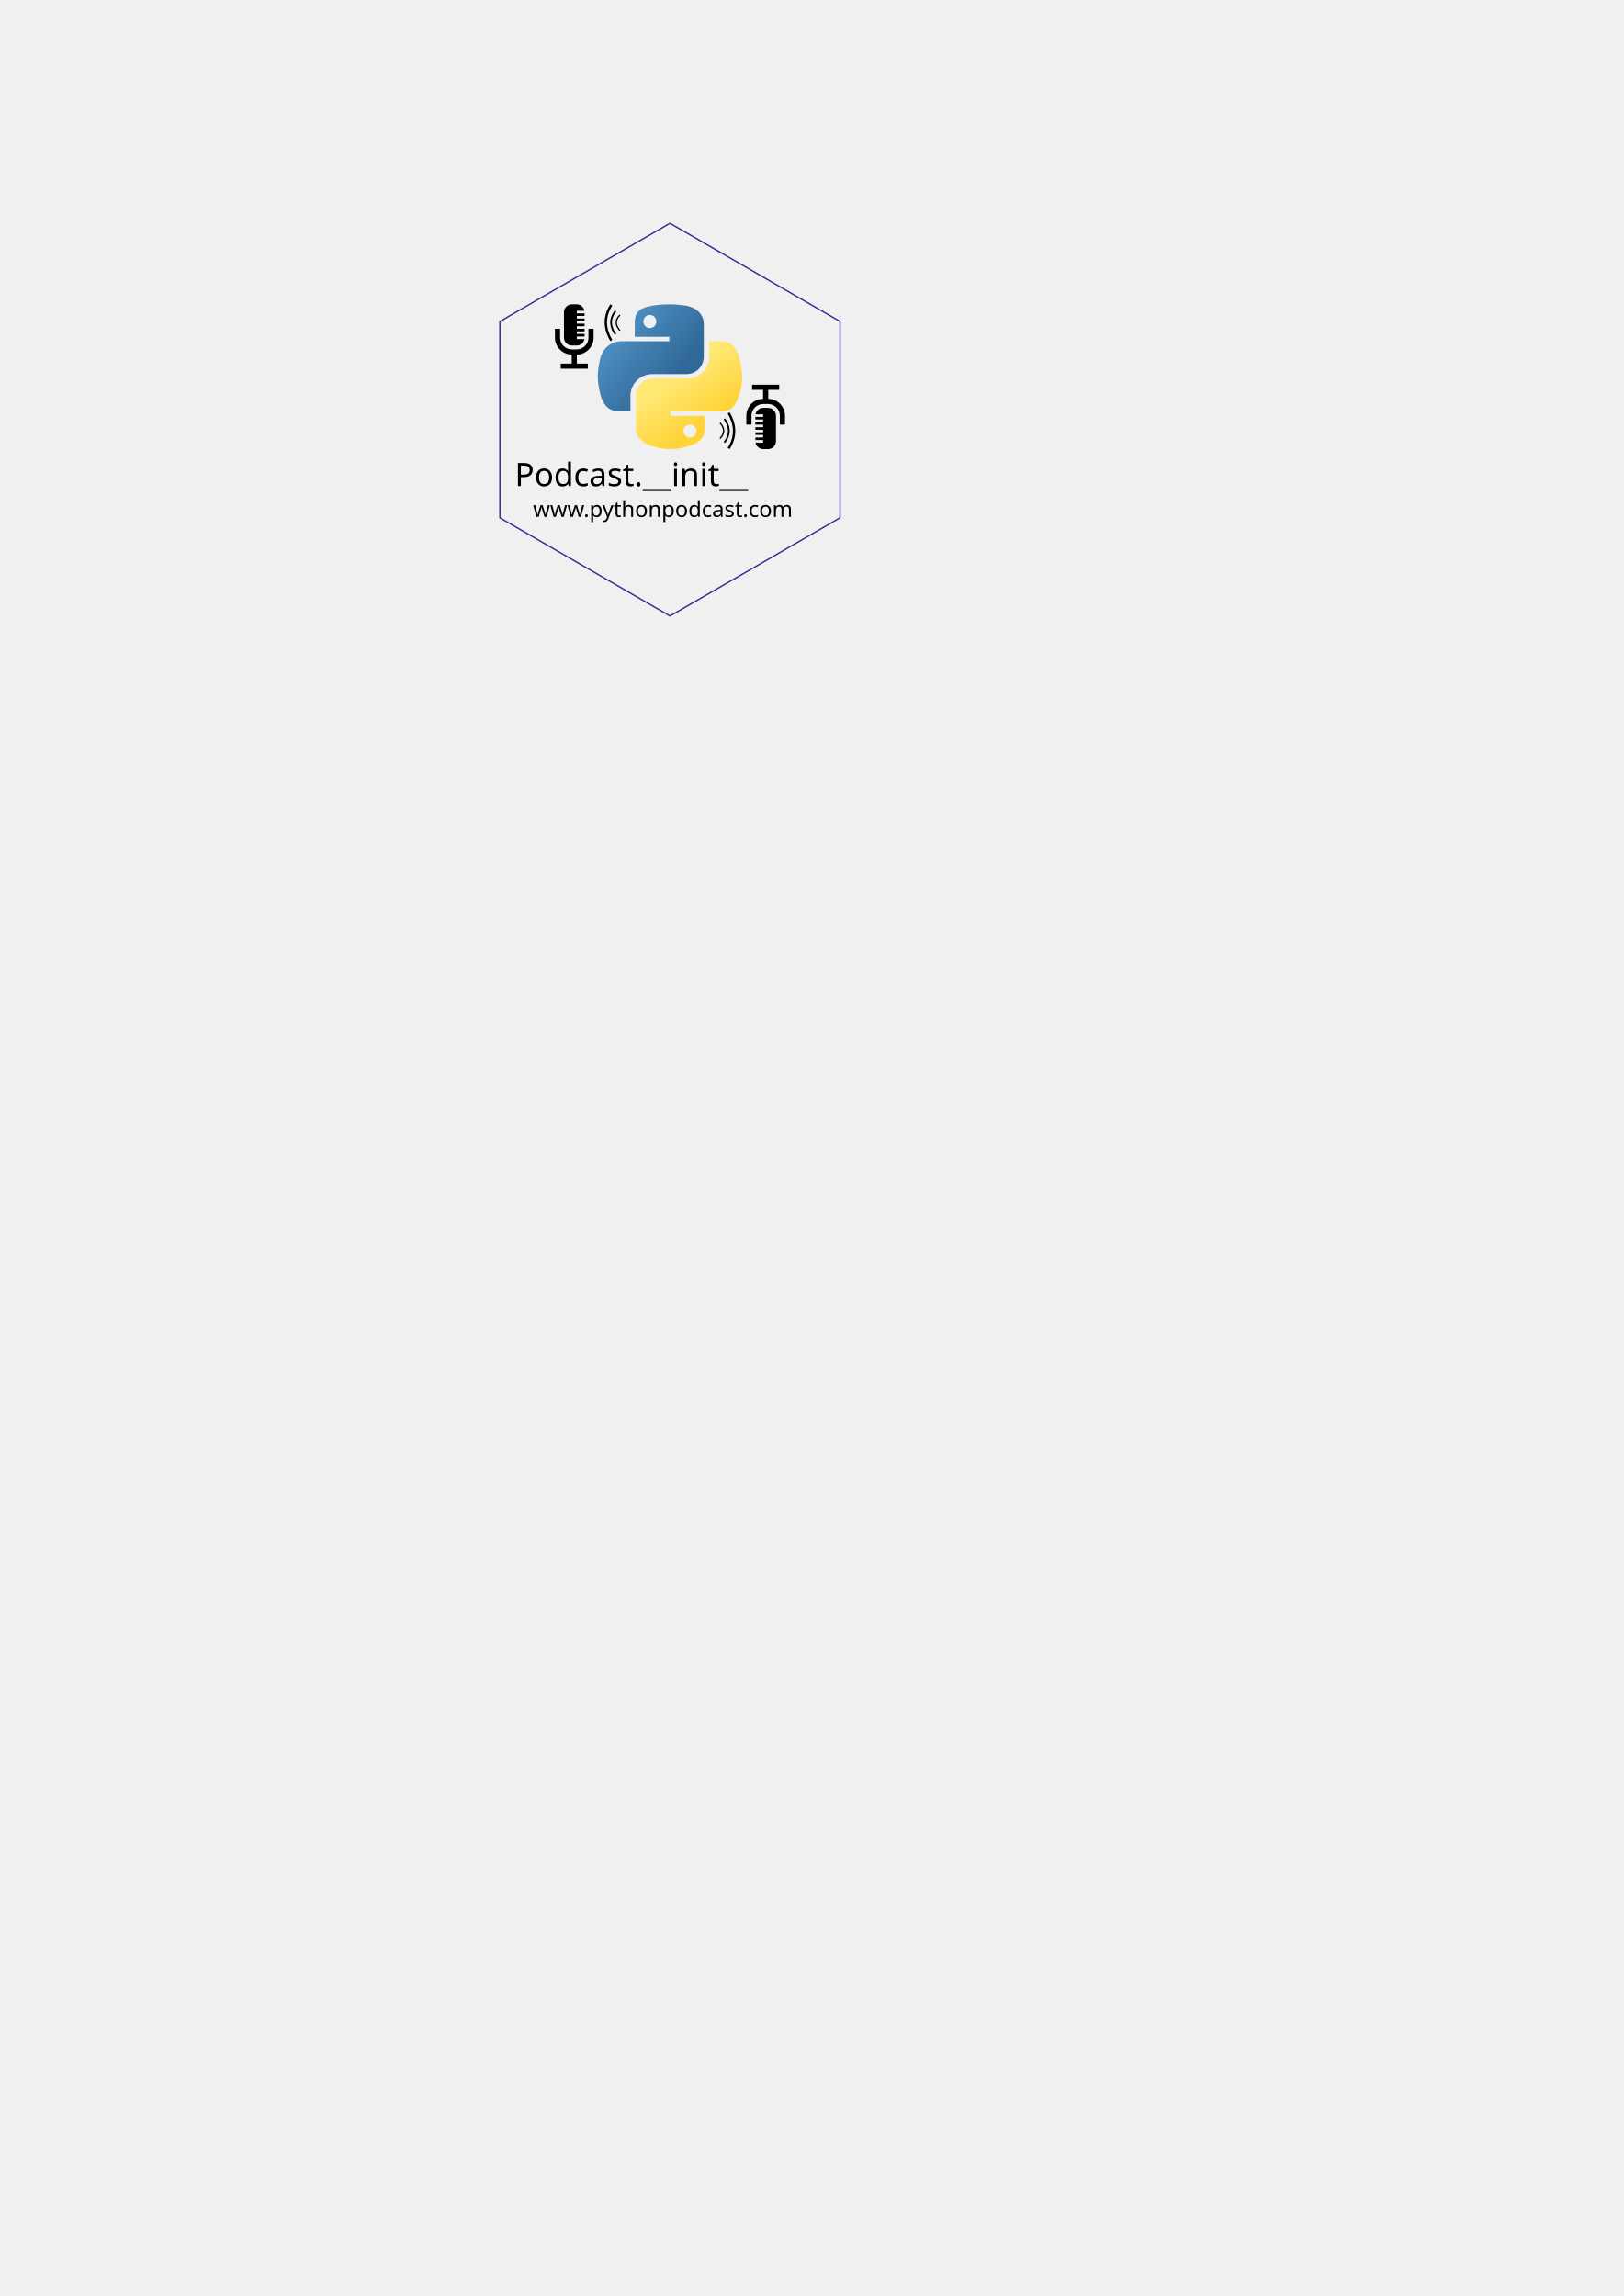
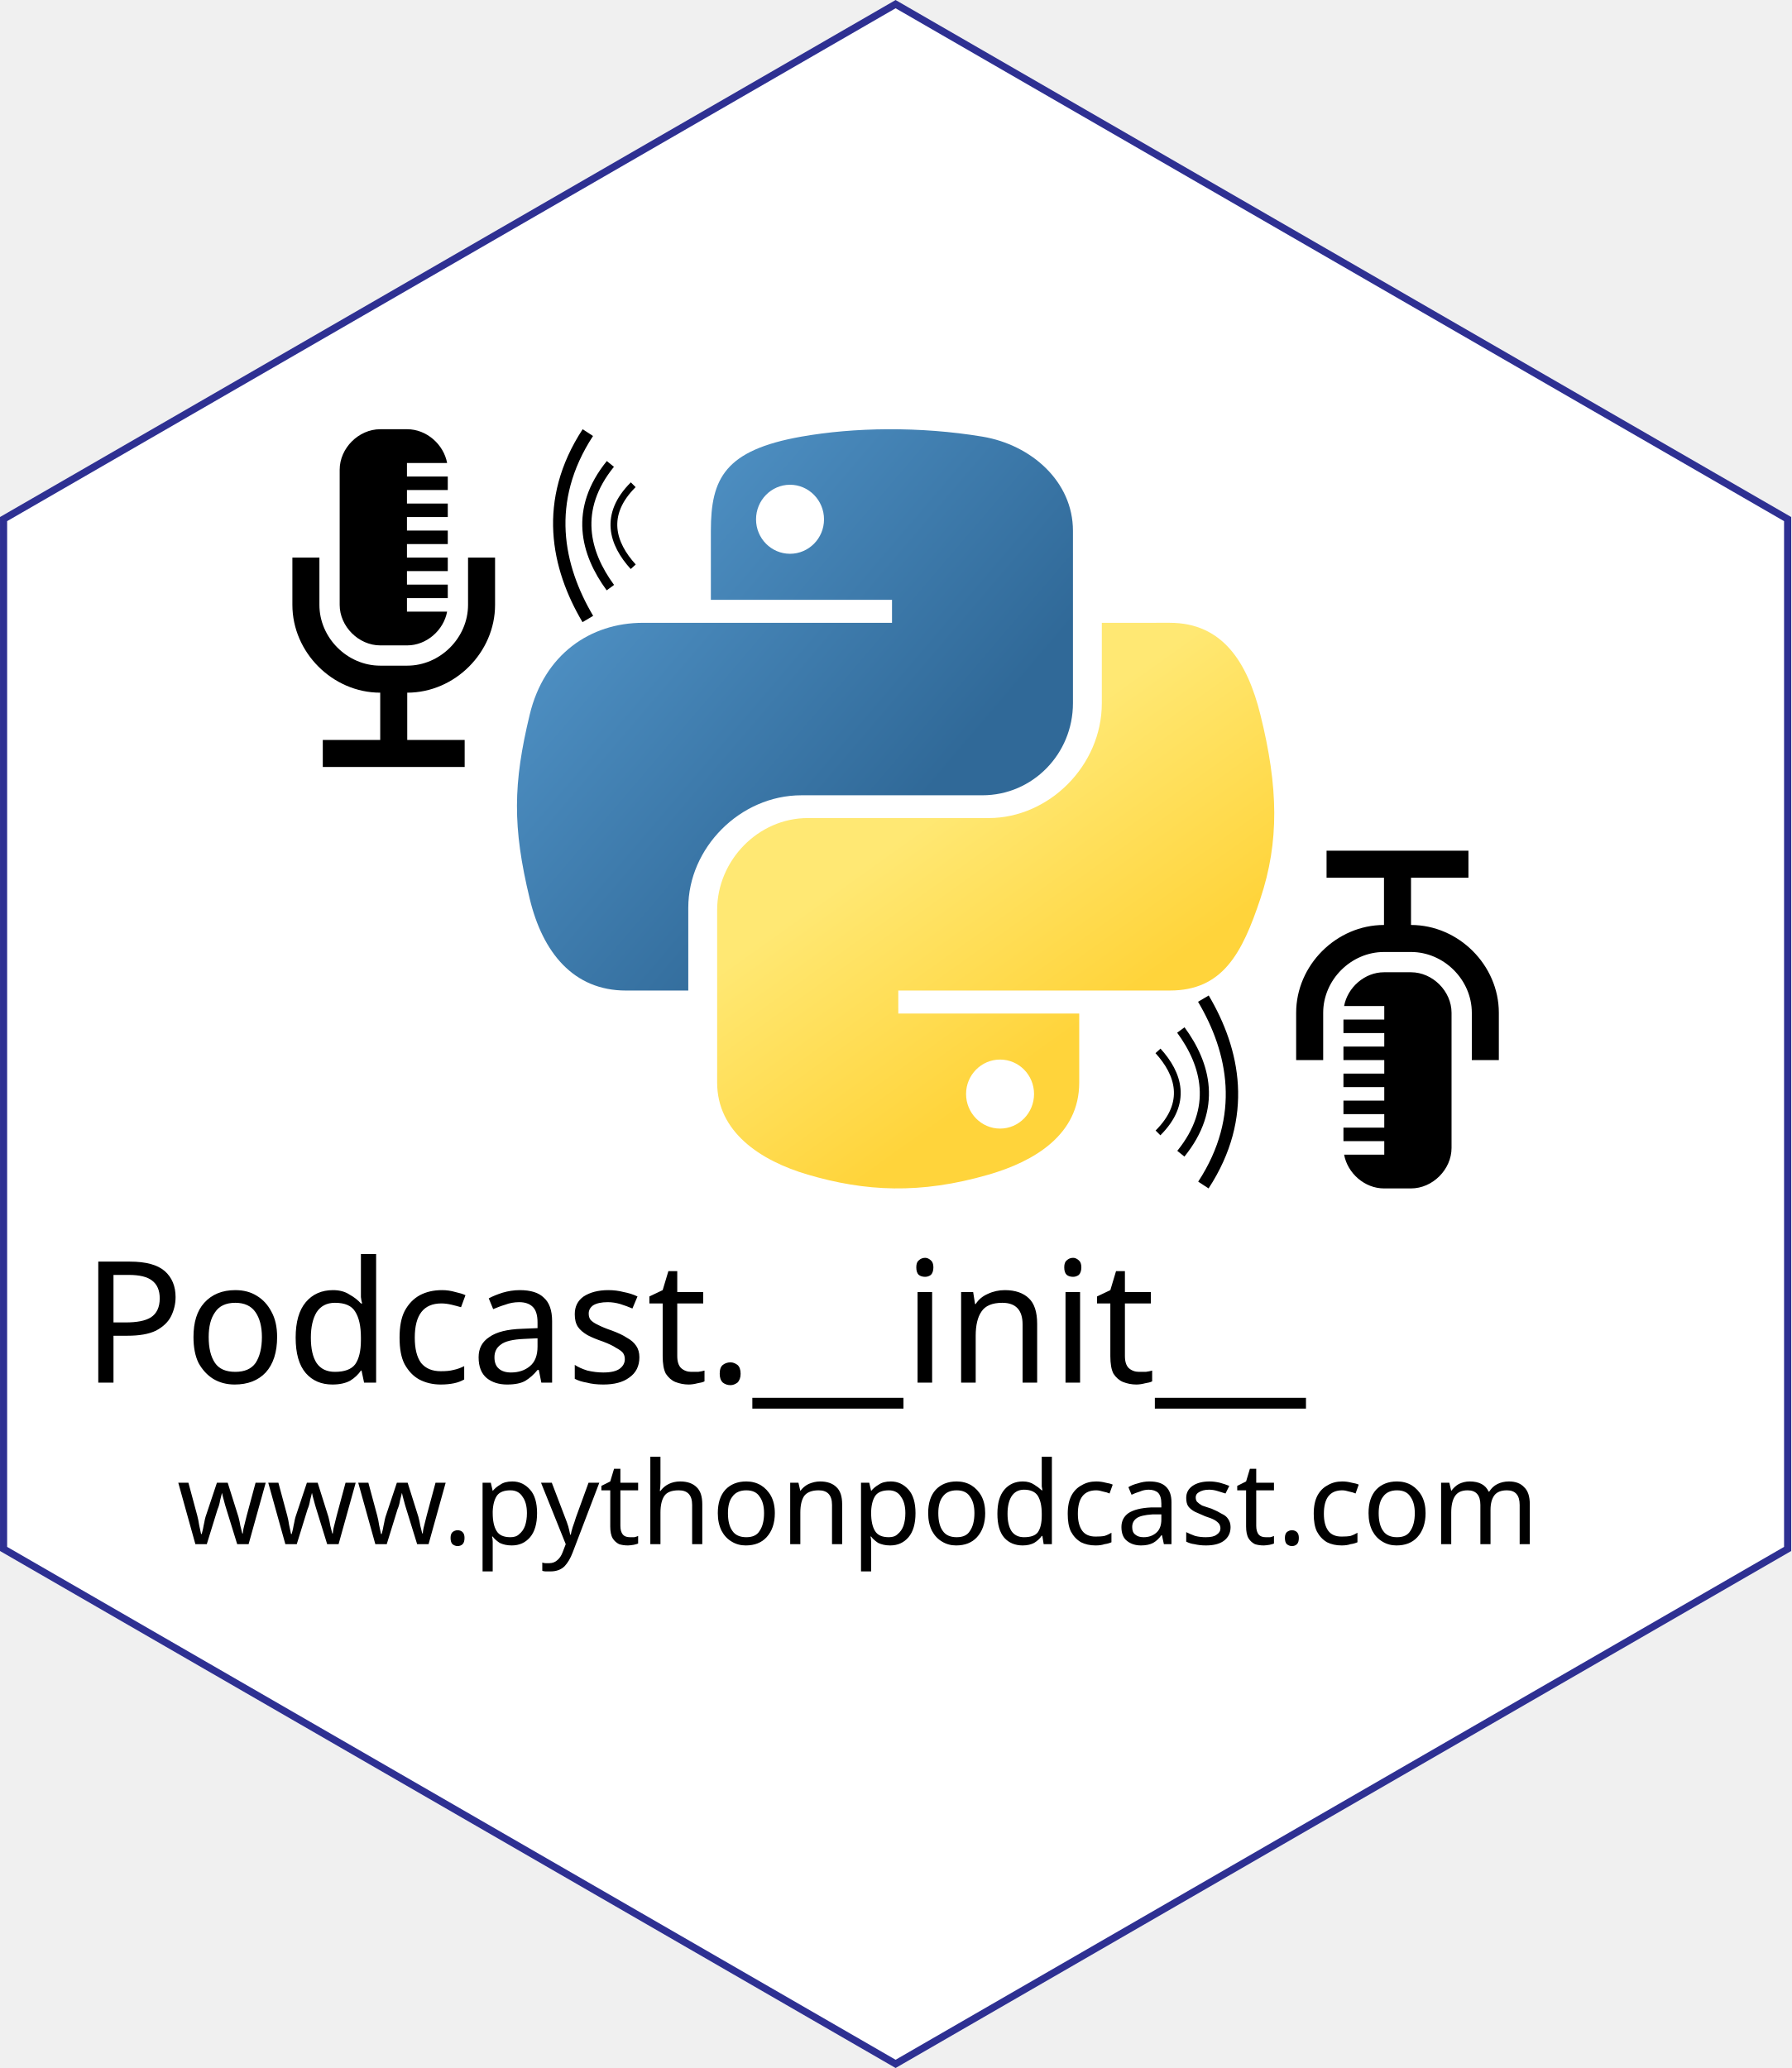
- <svg xmlns="http://www.w3.org/2000/svg" xmlns:xlink="http://www.w3.org/1999/xlink" width="210mm" height="297mm" viewBox="0 0 210 297" version="1.1" id="svg8">
+ <svg xmlns="http://www.w3.org/2000/svg" xmlns:xlink="http://www.w3.org/1999/xlink" width="44.171mm" height="51.004mm" viewBox="0 0 44.171 51.004" version="1.1" id="svg8">
  <defs id="defs2">
    <clipPath id="clipPath860" clipPathUnits="userSpaceOnUse">
      <path id="path858" d="M 0,792 H 612 V 0 H 0 Z" />
    </clipPath>
    <radialGradient cx="25.188" cy="41" gradientTransform="matrix(1,0,0,0.42586,0,23.53992)" gradientUnits="userSpaceOnUse" id="radialGradient2248-4" r="16.438" xlink:href="#linearGradient2355" />
    <linearGradient id="linearGradient2355">
      <stop offset="0" id="stop3713" />
      <stop offset="1" stop-opacity="0" id="stop3715" />
    </linearGradient>
    <radialGradient cx="15.438" cy="42.09" gradientTransform="matrix(1,0,0,0.52514,0,22.02165)" gradientUnits="userSpaceOnUse" id="radialGradient2238-6" r="11.188">
      <stop offset="0" stop-color="#b0b0b0" id="stop3730-8" />
      <stop offset="1" stop-color="#747474" id="stop3732-8" />
    </radialGradient>
    <linearGradient gradientUnits="userSpaceOnUse" id="linearGradient2258-6-5" x1="41.25" x2="48.25" y1="36.69" y2="35.69">
      <stop offset="0" stop-color="#c6c6c6" id="stop3718-0" />
      <stop offset="1" stop-color="#c6c6c6" stop-opacity="0" id="stop3720-3" />
    </linearGradient>
    <radialGradient cx="19.558" cy="6.644" gradientTransform="matrix(1.49192,-0.08445108,-0.05874412,3.98672,-9.6468,-20.27595)" gradientUnits="userSpaceOnUse" id="radialGradient2351-9" r="10.989">
      <stop offset="0" stop-color="#d5d5d5" id="stop3735-9" />
      <stop offset="1" stop-color="#a0a0a0" id="stop3737-8" />
    </radialGradient>
    <radialGradient cx="20.275" cy="5.712" gradientTransform="matrix(2.53075,0,0,2.29601,-31.03641,-6.69986)" gradientUnits="userSpaceOnUse" id="radialGradient2343-4" r="12.494" xlink:href="#linearGradient2399" />
    <linearGradient id="linearGradient2399">
      <stop offset="0" stop-color="#fff" id="stop3708" />
      <stop offset="1" stop-color="#fff" stop-opacity="0" id="stop3710" />
    </linearGradient>
    <radialGradient cx="33.5" cy="20.538" gradientTransform="matrix(0.43533,0,0,0.43533,18.91658,12.49341)" gradientUnits="userSpaceOnUse" id="radialGradient2413-4" r="2.27">
      <stop offset="0" stop-color="#d5d5d5" id="stop3740-6" />
      <stop offset="1" stop-color="#747474" id="stop3742-2" />
    </radialGradient>
    <linearGradient gradientUnits="userSpaceOnUse" id="linearGradient2377" x1="18.329" x2="14.406" y1="15.323" y2="14.047">
      <stop offset="0" id="stop3723" />
      <stop offset="1" stop-opacity=".485" id="stop3725" />
    </linearGradient>
    <linearGradient gradientUnits="userSpaceOnUse" id="linearGradient2405-0" x1="16.438" x2="17.402" xlink:href="#linearGradient2399" y1="49.111" y2="43.42" />
    <linearGradient xlink:href="#linearGradient4671" id="linearGradient1475" gradientUnits="userSpaceOnUse" gradientTransform="matrix(0.562541,0,0,0.567972,301.9407,459.0252)" x1="150.961" y1="192.352" x2="112.031" y2="137.273" />
    <linearGradient id="linearGradient4671">
      <stop style="stop-color:#ffd43b;stop-opacity:1;" offset="0" id="stop4673" />
      <stop style="stop-color:#ffe873;stop-opacity:1" offset="1" id="stop4675" />
    </linearGradient>
    <linearGradient xlink:href="#linearGradient4689" id="linearGradient1478" gradientUnits="userSpaceOnUse" gradientTransform="matrix(0.562541,0,0,0.567972,301.0102,459.0252)" x1="26.649" y1="20.604" x2="135.665" y2="114.398" />
    <linearGradient id="linearGradient4689">
      <stop style="stop-color:#5a9fd4;stop-opacity:1;" offset="0" id="stop4691" />
      <stop style="stop-color:#306998;stop-opacity:1;" offset="1" id="stop4693" />
    </linearGradient>
    <radialGradient cx="25.188" cy="41" gradientTransform="matrix(1,0,0,0.42586,0,23.53992)" gradientUnits="userSpaceOnUse" id="radialGradient2248" r="16.438" xlink:href="#linearGradient2355" />
    <radialGradient cx="15.438" cy="42.09" gradientTransform="matrix(1,0,0,0.52514,0,22.02165)" gradientUnits="userSpaceOnUse" id="radialGradient2238" r="11.188">
      <stop offset="0" stop-color="#b0b0b0" id="stop3730" />
      <stop offset="1" stop-color="#747474" id="stop3732" />
    </radialGradient>
    <radialGradient cx="19.558" cy="6.644" gradientTransform="matrix(1.49192,-0.08445108,-0.05874412,3.98672,-9.6468,-20.27595)" gradientUnits="userSpaceOnUse" id="radialGradient2351" r="10.989">
      <stop offset="0" stop-color="#d5d5d5" id="stop3735" />
      <stop offset="1" stop-color="#a0a0a0" id="stop3737" />
    </radialGradient>
    <radialGradient cx="20.275" cy="5.712" gradientTransform="matrix(2.53075,0,0,2.29601,-31.03641,-6.69986)" gradientUnits="userSpaceOnUse" id="radialGradient2343" r="12.494" xlink:href="#linearGradient2399" />
    <radialGradient cx="33.5" cy="20.538" gradientTransform="matrix(0.43533,0,0,0.43533,18.91658,12.49341)" gradientUnits="userSpaceOnUse" id="radialGradient2413" r="2.27">
      <stop offset="0" stop-color="#d5d5d5" id="stop3740" />
      <stop offset="1" stop-color="#747474" id="stop3742" />
    </radialGradient>
    <linearGradient id="linearGradient2795">
      <stop id="stop2797" offset="0" style="stop-color:#b8b8b8;stop-opacity:0.498;" />
      <stop id="stop2799" offset="1" style="stop-color:#7f7f7f;stop-opacity:0;" />
    </linearGradient>
    <linearGradient id="linearGradient2787">
      <stop id="stop2789" offset="0" style="stop-color:#7f7f7f;stop-opacity:0.5;" />
      <stop id="stop2791" offset="1" style="stop-color:#7f7f7f;stop-opacity:0;" />
    </linearGradient>
    <linearGradient id="linearGradient3676">
      <stop id="stop3678" offset="0" style="stop-color:#b2b2b2;stop-opacity:0.5;" />
      <stop id="stop3680" offset="1" style="stop-color:#b3b3b3;stop-opacity:0;" />
    </linearGradient>
    <linearGradient id="linearGradient3236">
      <stop id="stop3244" offset="0" style="stop-color:#f4f4f4;stop-opacity:1" />
      <stop id="stop3240" offset="1" style="stop-color:white;stop-opacity:1" />
    </linearGradient>
    <linearGradient gradientTransform="translate(100.2702,99.61116)" gradientUnits="userSpaceOnUse" xlink:href="#linearGradient4671" id="linearGradient2987" y2="144.757" x2="-65.309" y1="144.757" x1="224.24" />
    <linearGradient gradientTransform="translate(100.2702,99.61116)" gradientUnits="userSpaceOnUse" xlink:href="#linearGradient4689" id="linearGradient2990" y2="76.313" x2="26.67" y1="77.476" x1="172.942" />
    <linearGradient y2="144.757" x2="-65.309" y1="144.757" x1="224.24" gradientTransform="matrix(0.562541,0,0,0.567972,-11.5974,-7.60954)" gradientUnits="userSpaceOnUse" id="linearGradient2255" xlink:href="#linearGradient4671" />
    <linearGradient y2="76.313" x2="26.67" y1="76.176" x1="172.942" gradientTransform="matrix(0.562541,0,0,0.567972,-11.5974,-7.60954)" gradientUnits="userSpaceOnUse" id="linearGradient2258" xlink:href="#linearGradient4689" />
    <radialGradient gradientUnits="userSpaceOnUse" gradientTransform="matrix(1,0,0,0.177966,0,108.7434)" r="29.037" fy="132.286" fx="61.519" cy="132.286" cx="61.519" id="radialGradient2801" xlink:href="#linearGradient2795" />
    <linearGradient y2="20.438" y1="15.804" xlink:href="#linearGradient2355" x2="33.969" x1="25.16" id="linearGradient2361" gradientUnits="userSpaceOnUse" />
    <radialGradient r="11.188" id="radialGradient2238-2" gradientUnits="userSpaceOnUse" gradientTransform="matrix(1,0,0,0.52514,0,22.02165)" cy="42.09" cx="15.438">
      <stop id="stop3730-1" stop-color="#b0b0b0" offset="0" />
      <stop id="stop3732-0" stop-color="#747474" offset="1" />
    </radialGradient>
    <radialGradient r="10.989" id="radialGradient2351-5" gradientUnits="userSpaceOnUse" gradientTransform="matrix(1.49192,-0.08445108,-0.05874412,3.98672,-9.6468,-20.27595)" cy="6.644" cx="19.558">
      <stop id="stop3735-1" stop-color="#d5d5d5" offset="0" />
      <stop id="stop3737-1" stop-color="#a0a0a0" offset="1" />
    </radialGradient>
    <radialGradient r="2.27" id="radialGradient2413-0" gradientUnits="userSpaceOnUse" gradientTransform="matrix(0.43533,0,0,0.43533,18.91658,12.49341)" cy="20.538" cx="33.5">
      <stop id="stop3740-8" stop-color="#d5d5d5" offset="0" />
      <stop id="stop3742-5" stop-color="#747474" offset="1" />
    </radialGradient>
    <radialGradient xlink:href="#linearGradient2355" r="16.438" id="radialGradient2248-0" gradientUnits="userSpaceOnUse" gradientTransform="matrix(1,0,0,0.42586,0,23.53992)" cy="41" cx="25.188" />
    <radialGradient xlink:href="#linearGradient2399" r="12.494" id="radialGradient2343-6" gradientUnits="userSpaceOnUse" gradientTransform="matrix(2.53075,0,0,2.29601,-31.03641,-6.69986)" cy="5.712" cx="20.275" />
    <radialGradient xlink:href="#linearGradient2355" r="16.438" id="radialGradient2248-4-4" gradientUnits="userSpaceOnUse" gradientTransform="matrix(1,0,0,0.42586,0,23.53992)" cy="41" cx="25.188" />
    <radialGradient r="11.188" id="radialGradient2238-6-6" gradientUnits="userSpaceOnUse" gradientTransform="matrix(1,0,0,0.52514,0,22.02165)" cy="42.09" cx="15.438">
      <stop id="stop3730-8-2" stop-color="#b0b0b0" offset="0" />
      <stop id="stop3732-8-5" stop-color="#747474" offset="1" />
    </radialGradient>
    <radialGradient r="10.989" id="radialGradient2351-9-2" gradientUnits="userSpaceOnUse" gradientTransform="matrix(1.49192,-0.08445108,-0.05874412,3.98672,-9.6468,-20.27595)" cy="6.644" cx="19.558">
      <stop id="stop3735-9-8" stop-color="#d5d5d5" offset="0" />
      <stop id="stop3737-8-4" stop-color="#a0a0a0" offset="1" />
    </radialGradient>
    <radialGradient xlink:href="#linearGradient2399" r="12.494" id="radialGradient2343-4-7" gradientUnits="userSpaceOnUse" gradientTransform="matrix(2.53075,0,0,2.29601,-31.03641,-6.69986)" cy="5.712" cx="20.275" />
    <radialGradient r="2.27" id="radialGradient2413-4-2" gradientUnits="userSpaceOnUse" gradientTransform="matrix(0.43533,0,0,0.43533,18.91658,12.49341)" cy="20.538" cx="33.5">
      <stop id="stop3740-6-4" stop-color="#d5d5d5" offset="0" />
      <stop id="stop3742-2-0" stop-color="#747474" offset="1" />
    </radialGradient>
  </defs>
-   <g id="layer1">
-     <path id="path846" style="fill:none;stroke:#2e3092;stroke-width:0.176;stroke-linecap:butt;stroke-linejoin:miter;stroke-miterlimit:10;stroke-dasharray:none;stroke-opacity:1" d="m 108.647,66.981 -21.997,12.7 -21.997,-12.7 v -25.4 l 21.997,-12.7 21.997,12.7 z" />
+   <g id="layer1" transform="translate(-64.56486,-28.77871)">
+     <path id="path846" style="fill:#ffffff;fill-opacity:1;stroke:#2e3092;stroke-width:0.176;stroke-linecap:butt;stroke-linejoin:miter;stroke-miterlimit:10;stroke-dasharray:none;stroke-opacity:1" d="m 108.647,66.981 -21.997,12.7 -21.997,-12.7 v -25.4 l 21.997,-12.7 21.997,12.7 z" />
    <g transform="matrix(0.166604,0,0,0.166604,77.62188,-47.98551)" id="g5790">
      <g id="g4229" transform="translate(-317.8571,53.57143)">
        <path id="path1948" d="m 370.92,470.729 c -4.584,0.021 -8.961,0.412 -12.812,1.094 -11.346,2.005 -13.406,6.2 -13.406,13.938 v 10.219 h 26.812 v 3.406 h -26.812 -10.062 c -7.792,0 -14.616,4.684 -16.75,13.594 -2.462,10.213 -2.571,16.586 0,27.25 1.906,7.938 6.458,13.594 14.25,13.594 h 9.219 v -12.25 c 0,-8.85 7.657,-16.656 16.75,-16.656 h 26.781 c 7.455,0 13.406,-6.138 13.406,-13.625 v -25.531 c 0,-7.266 -6.13,-12.725 -13.406,-13.938 -4.606,-0.767 -9.385,-1.115 -13.969,-1.094 z m -14.5,8.219 c 2.77,0 5.031,2.299 5.031,5.125 -1e-5,2.816 -2.262,5.094 -5.031,5.094 -2.779,0 -5.031,-2.277 -5.031,-5.094 -1e-5,-2.826 2.252,-5.125 5.031,-5.125 z" style="fill:url(#linearGradient1478);fill-opacity:1" />
        <path id="path1950" d="m 402.569,499.385 v 11.906 c 0,9.231 -7.826,17 -16.75,17 h -26.781 c -7.336,0 -13.406,6.278 -13.406,13.625 v 25.531 c 0,7.266 6.319,11.54 13.406,13.625 8.487,2.496 16.626,2.947 26.781,0 6.75,-1.954 13.406,-5.888 13.406,-13.625 v -10.219 h -26.781 v -3.406 h 26.781 13.406 c 7.792,0 10.696,-5.435 13.406,-13.594 2.799,-8.399 2.68,-16.476 0,-27.25 -1.926,-7.757 -5.604,-13.594 -13.406,-13.594 z m -15.062,64.656 c 2.779,10e-6 5.031,2.277 5.031,5.094 -10e-6,2.826 -2.252,5.125 -5.031,5.125 -2.77,0 -5.031,-2.299 -5.031,-5.125 0,-2.816 2.262,-5.094 5.031,-5.094 z" style="fill:url(#linearGradient1475);fill-opacity:1" />
        <path id="path9980" d="m 308.762,489.728 v 7 c 0,4.878 -4.121,9 -9,9 h -4 c -4.878,0 -9,-4.122 -9,-9 v -7 h -4 v 7 c 0,7.047 5.953,13 13,13 v 7 h -8.5 v 4 h 21 v -4 h -8.5 v -7 c 7.047,0 13,-5.953 13,-13 v -7 z" />
        <path id="path9982" d="m 295.762,502.728 h 4 c 2.857,0 5.394,-2.241 5.902,-5 h -5.944 v -2 h 6.042 v -2 h -6.042 v -2 h 6.042 v -2 h -6.042 v -2 h 6.042 v -2 h -6.042 v -2 h 6.042 v -2 h -6.042 v -2 h 6.042 v -2 h -6.042 v -2 h 5.944 c -0.508,-2.759 -3.045,-5 -5.902,-5 h -4 c -3.196,0 -6,2.804 -6,6 v 20 c 0,3.196 2.804,6 6,6 z" />
        <path id="path9980-7" d="m 435.333,564.117 v -7 c 0,-4.878 4.121,-9 9,-9 h 4 c 4.878,0 9,4.122 9,9 v 7 h 4 v -7 c 0,-7.047 -5.953,-13 -13,-13 v -7 h 8.5 v -4 h -21 v 4 h 8.5 v 7 c -7.047,0 -13,5.953 -13,13 v 7 z" />
        <path id="path9982-8" d="m 448.333,551.117 h -4 c -2.857,0 -5.394,2.241 -5.902,5 h 5.944 v 2 h -6.042 v 2 h 6.042 v 2 h -6.042 v 2 h 6.042 v 2 h -6.042 v 2 h 6.042 v 2 h -6.042 v 2 h 6.042 v 2 h -6.042 v 2 h 6.042 v 2 h -5.944 c 0.508,2.759 3.045,5 5.902,5 h 4 c 3.196,0 6,-2.804 6,-6 v -20 c 0,-3.196 -2.804,-6 -6,-6 z" />
        <g id="g4224">
          <g id="g4220">
            <path id="path10015" d="m 410.883,562.756 c 3.079,3.388 4.484,7.672 0,12.143" style="fill:none;fill-rule:evenodd;stroke:#000000;stroke-width:1px;stroke-linecap:butt;stroke-linejoin:miter;stroke-opacity:1" />
            <path id="path10015-7" d="m 414.266,559.666 c 3.75,5.11 5.462,11.57 0,18.314" style="fill:none;fill-rule:evenodd;stroke:#000000;stroke-width:1.355px;stroke-linecap:butt;stroke-linejoin:miter;stroke-opacity:1" />
          </g>
        </g>
        <path id="path10015-7-8" d="m 417.602,555.022 c 4.552,7.699 6.631,17.433 0,27.593" style="fill:none;fill-rule:evenodd;stroke:#000000;stroke-width:1.833px;stroke-linecap:butt;stroke-linejoin:miter;stroke-opacity:1" />
        <g id="g4216">
          <path style="fill:none;fill-rule:evenodd;stroke:#000000;stroke-width:1px;stroke-linecap:butt;stroke-linejoin:miter;stroke-opacity:1" d="m 333.211,491.088 c -3.079,-3.388 -4.484,-7.672 0,-12.143" id="path10015-5" />
          <path style="fill:none;fill-rule:evenodd;stroke:#000000;stroke-width:1.355px;stroke-linecap:butt;stroke-linejoin:miter;stroke-opacity:1" d="m 329.828,494.178 c -3.75,-5.11 -5.462,-11.57 0,-18.314" id="path10015-7-3" />
        </g>
        <path id="path10015-7-8-3" d="m 326.492,498.822 c -4.552,-7.699 -6.631,-17.433 0,-27.593" style="fill:none;fill-rule:evenodd;stroke:#000000;stroke-width:1.833px;stroke-linecap:butt;stroke-linejoin:miter;stroke-opacity:1" />
      </g>
    </g>
    <text xml:space="preserve" style="font-style:normal;font-variant:normal;font-weight:normal;font-stretch:normal;font-size:1.999px;line-height:0%;font-family:'Source Code Pro';-inkscape-font-specification:'Source Code Pro, Normal';text-align:start;letter-spacing:0px;word-spacing:0px;writing-mode:lr-tb;text-anchor:start;fill:#000000;fill-opacity:1;stroke:none;stroke-width:0.167px;stroke-linecap:butt;stroke-linejoin:miter;stroke-opacity:1" x="66.582" y="62.877" id="text4610">
      <tspan id="tspan4612" x="66.582" y="62.877" style="font-size:4.165px;line-height:1;stroke-width:0.167px">Podcast.__init__</tspan>
    </text>
    <text id="text4065" y="66.863" x="68.929" style="font-style:normal;font-weight:normal;font-size:6.248px;line-height:125%;font-family:sans-serif;letter-spacing:0px;word-spacing:0px;fill:#000000;fill-opacity:1;stroke:none;stroke-width:0.156px;stroke-linecap:butt;stroke-linejoin:miter;stroke-opacity:1" xml:space="preserve">
      <tspan style="font-style:normal;font-variant:normal;font-weight:normal;font-stretch:normal;font-size:2.822px;font-family:'Source Code Pro';-inkscape-font-specification:'Source Code Pro, Normal';font-variant-ligatures:normal;font-variant-caps:normal;font-variant-numeric:normal;font-feature-settings:normal;text-align:start;writing-mode:lr-tb;text-anchor:start;stroke-width:0.156px" y="66.863" x="68.929" id="tspan4063">www.pythonpodcast.com</tspan>
    </text>
  </g>
</svg>
